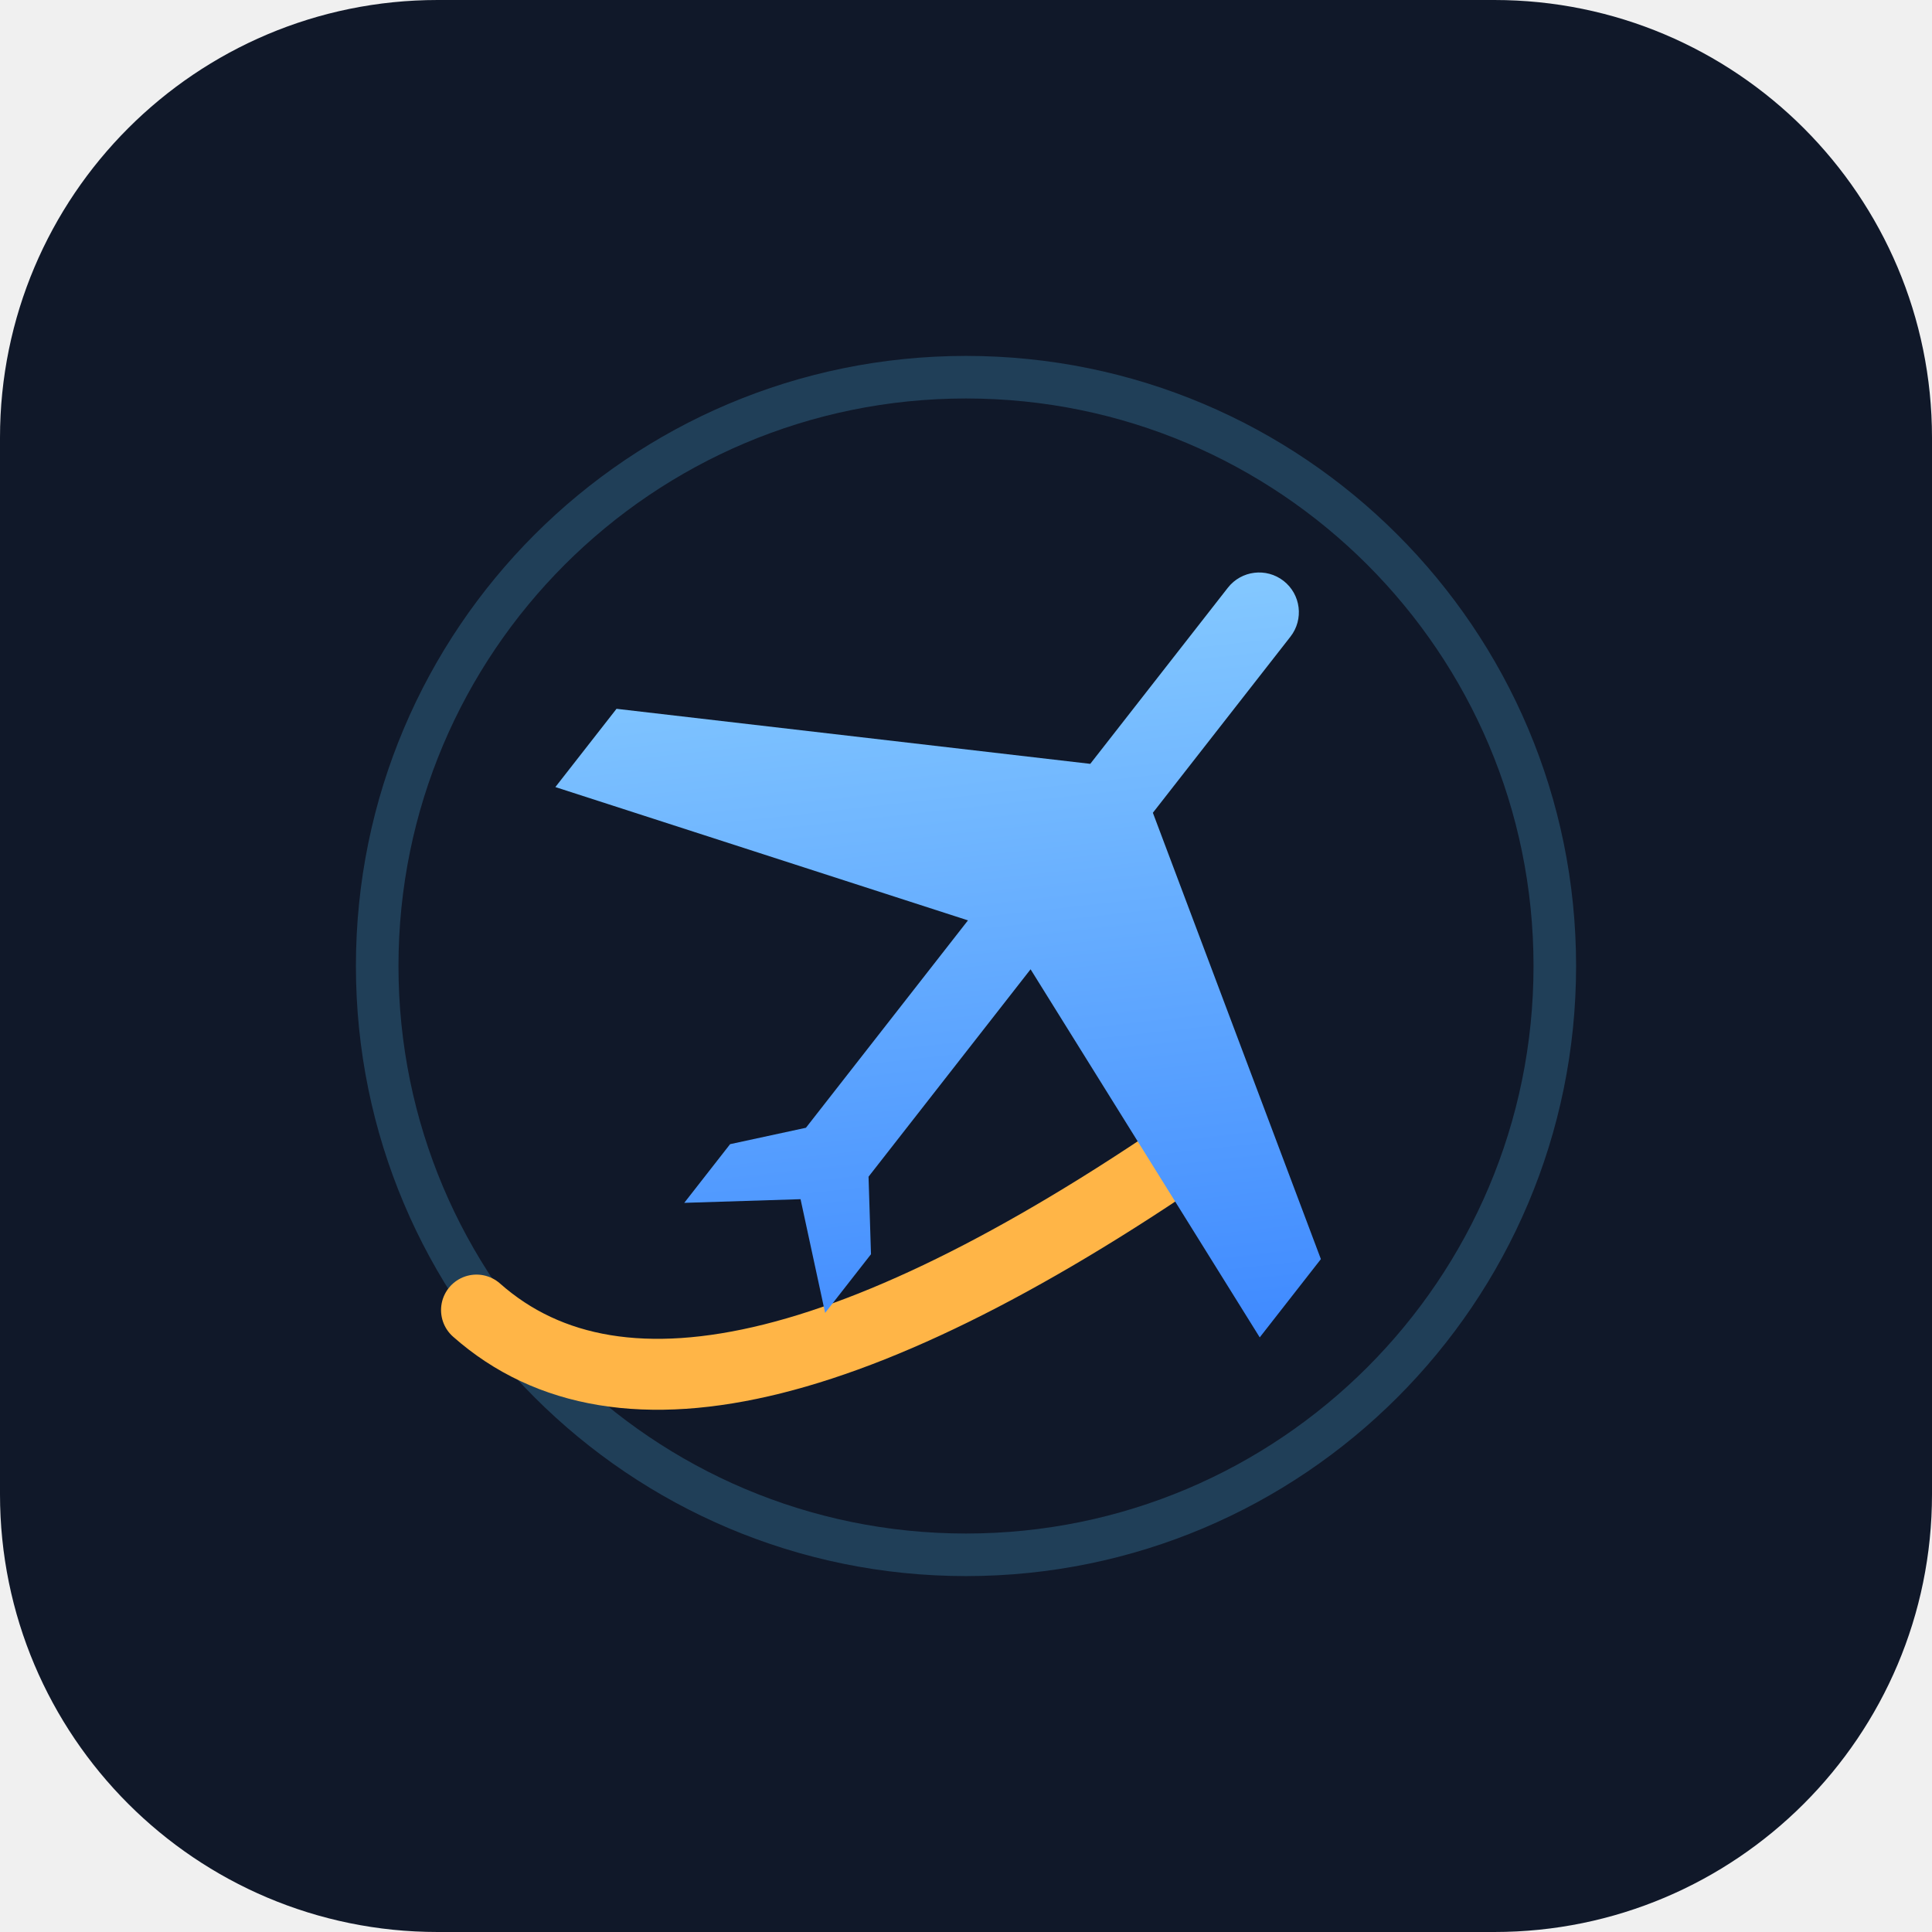
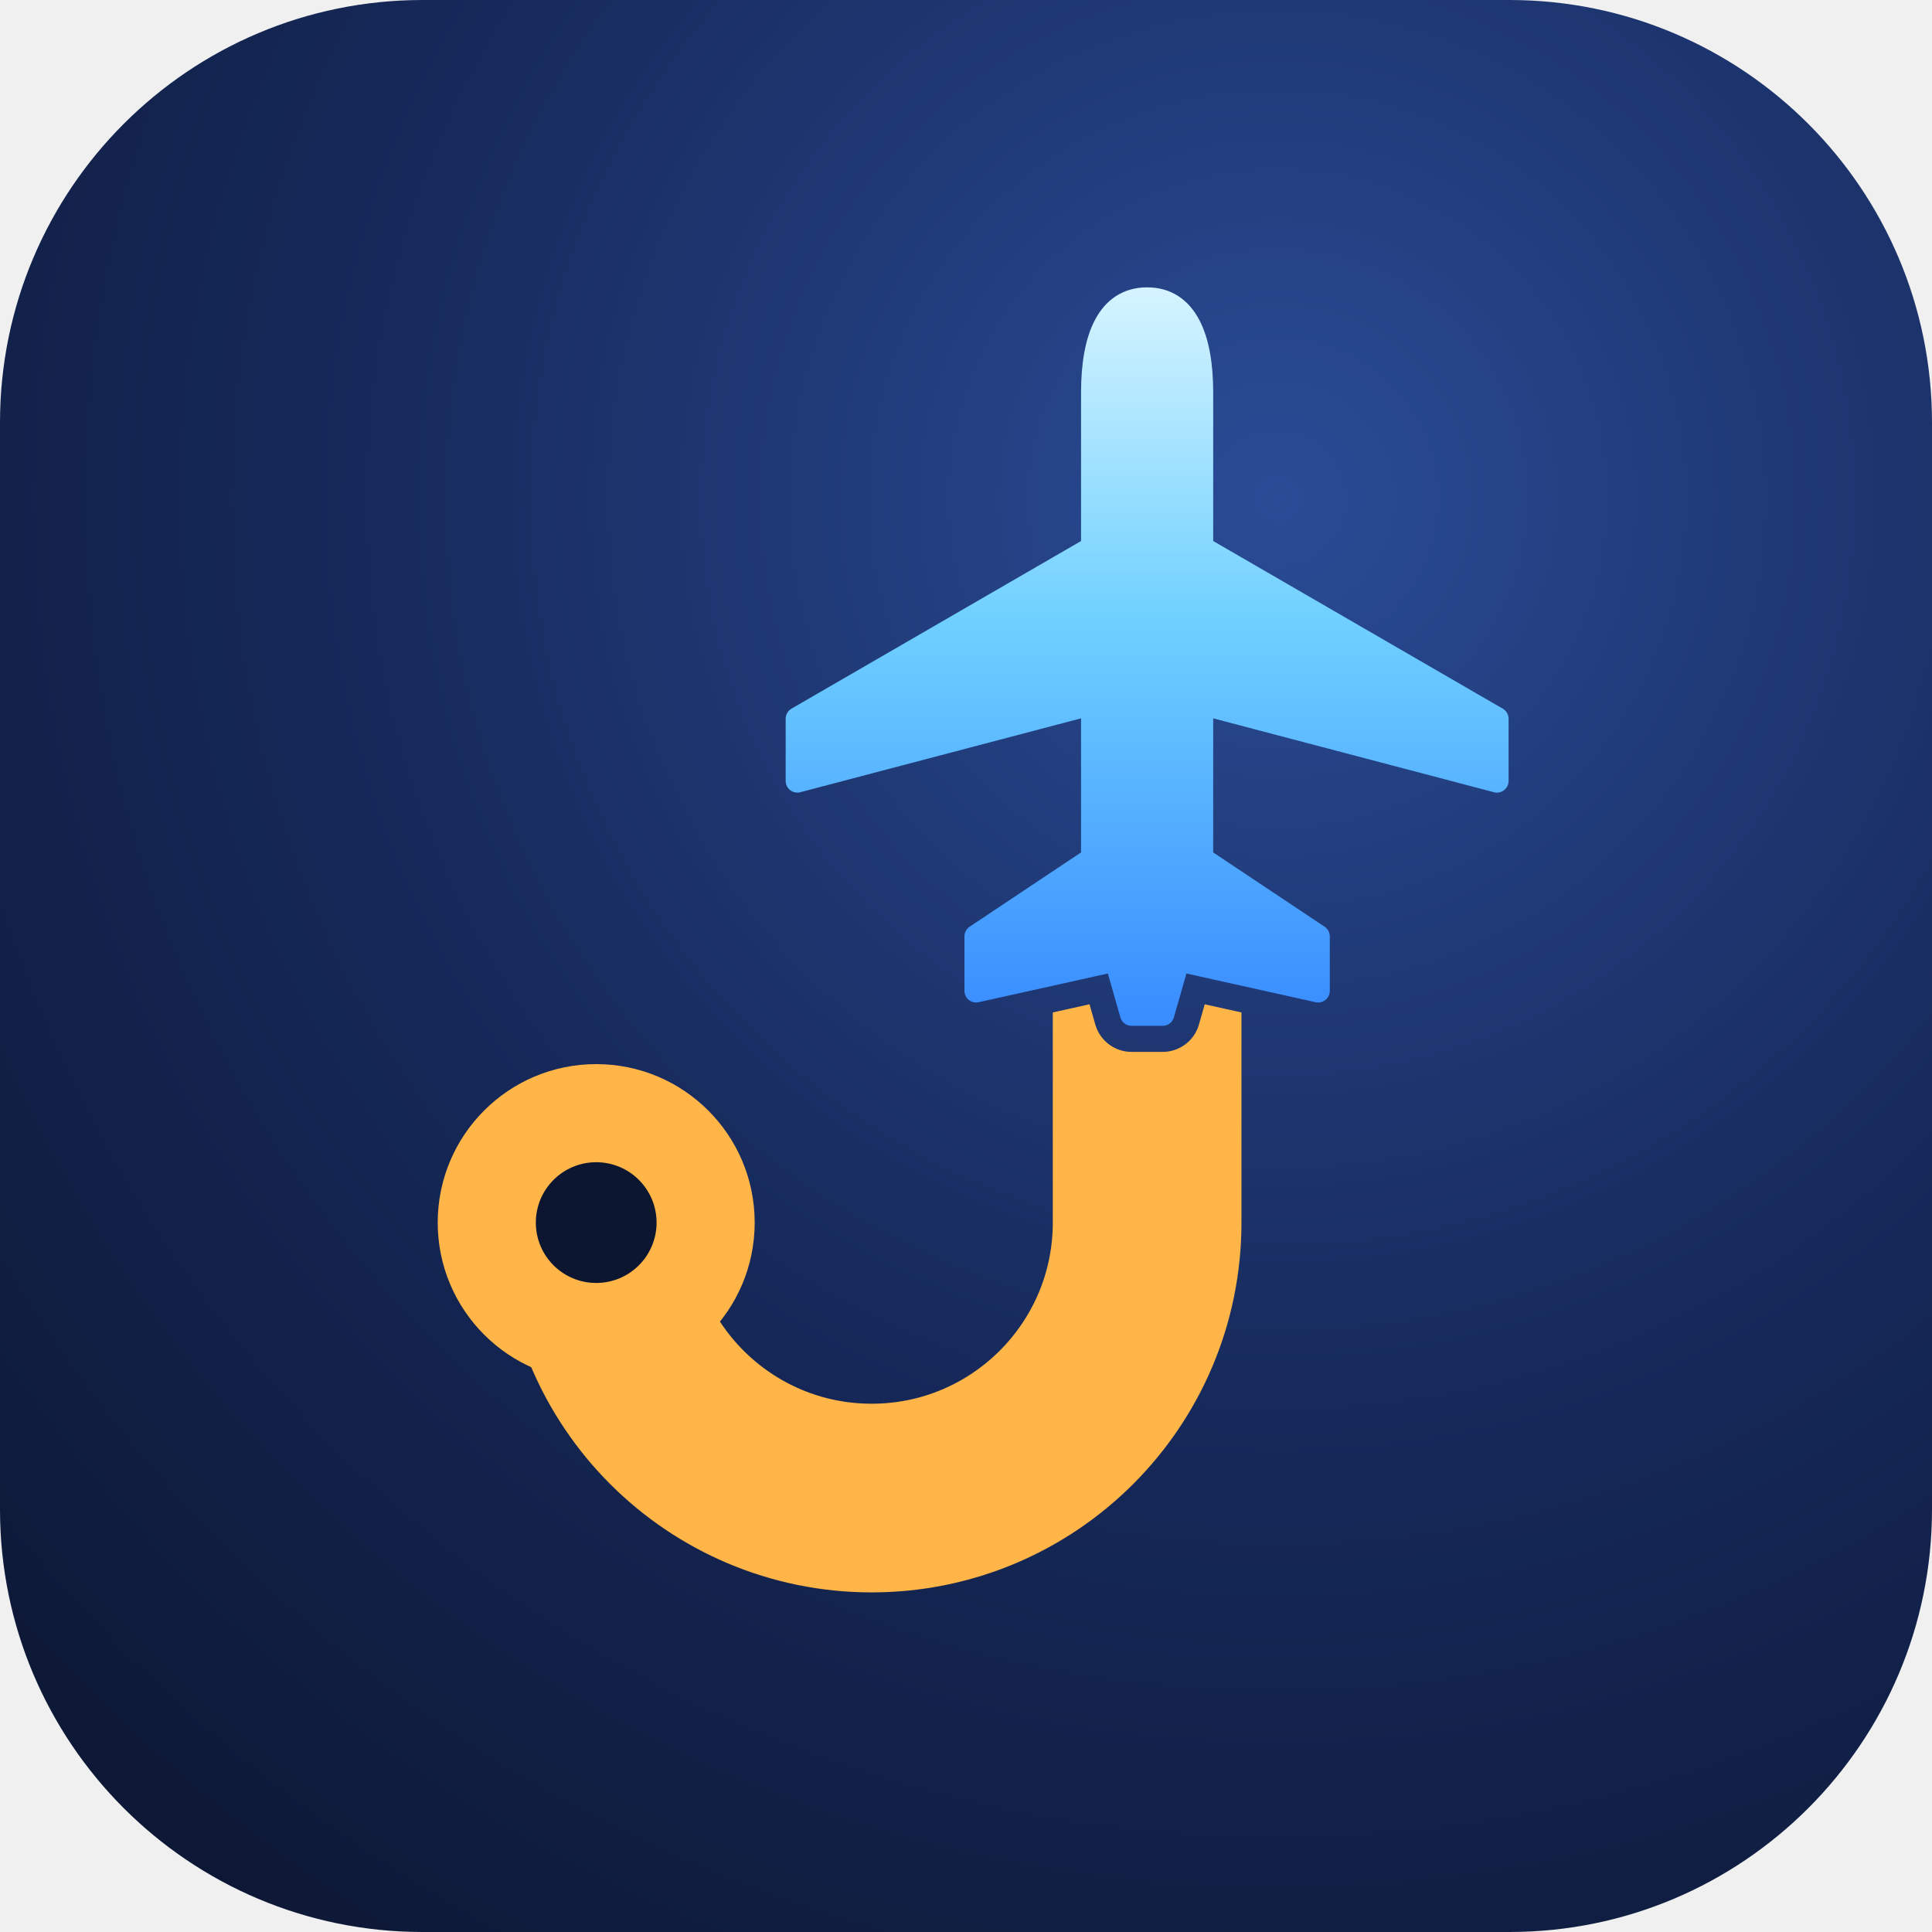
<svg xmlns="http://www.w3.org/2000/svg" viewBox="0 0 512 512">
  <defs>
-     <linearGradient id="sky" x2="1" y2="1">
-       <stop stop-color="#9fe1ff" />
-       <stop offset="1" stop-color="#2f7bff" />
+     <radialGradient id="fj-bg" cx=".66" cy=".26" r=".95">
+       <stop offset="0" stop-color="#2a4c96" />
+       <stop offset=".5" stop-color="#16295a" />
+       <stop offset="1" stop-color="#0c1631" />
+     </radialGradient>
+     <linearGradient id="fj-plane" gradientUnits="userSpaceOnUse" x1="0" y1="4" x2="0" y2="96">
+       <stop offset="0" stop-color="#d2f3ff" />
+       <stop offset=".45" stop-color="#6fd0ff" />
+       <stop offset="1" stop-color="#3a8dff" />
    </linearGradient>
+     <mask id="fj-ko" maskUnits="userSpaceOnUse" x="0" y="0" width="512" height="512">
+       <rect width="512" height="512" fill="#fff" />
+       <path transform="translate(304 174) scale(2.06) translate(-50 -50)" d="M50 4C55 4 57 9 57 16V36L95 58V66L57 56V76L72 86V93L54 89L52 96H48L46 89L28 93V86L43 76V56L5 66V58L43 36V16C43 9 45 4 50 4Z" fill="#000" stroke="#000" stroke-width="9.709" stroke-linejoin="round" />
+     </mask>
  </defs>
-   <rect width="512" height="512" rx="116" fill="#101829" />
-   <g transform="translate(256 256) scale(0.94) translate(-256 -256)">
-     <circle cx="256" cy="256" r="166" fill="none" stroke="#5cc8ff" stroke-opacity=".22" stroke-width="12" />
-     <path d="M118 353 Q179 407 330 300" fill="none" stroke="#ffb547" stroke-width="20" stroke-linecap="round" />
-     <g transform="translate(274 239) rotate(38) scale(14) translate(-12 -12)">
-       <path d="M10.2 21 12 19.5 13.8 21v-1.5l-1-1.2V13l8.2 3v-2L12.8 9V4.5a.8.8 0 0 0-1.6 0V9L3 14v2l8.2-3v5.3l-1 1.2z" fill="url(#sky)" />
+   <rect width="512" height="512" rx="112" fill="url(#fj-bg)" />
+   <g transform="translate(256 256) scale(1) translate(-256 -256)">
+     <g mask="url(#fj-ko)">
+       <path d="M304 234V324A73 73 0 0 1 158 324" fill="none" stroke="#ffb547" stroke-width="50" stroke-linecap="round" />
+       <circle cx="158" cy="324" r="42" fill="#ffb547" />
+       <circle cx="158" cy="324" r="16" fill="#0c1631" />
    </g>
+     <path transform="translate(304 174) scale(2.06) translate(-50 -50)" d="M50 4C55 4 57 9 57 16V36L95 58V66L57 56V76L72 86V93L54 89L52 96H48L46 89L28 93V86L43 76V56L5 66V58L43 36V16C43 9 45 4 50 4Z" fill="url(#fj-plane)" stroke="url(#fj-plane)" stroke-width="3" stroke-linejoin="round" />
  </g>
</svg>
